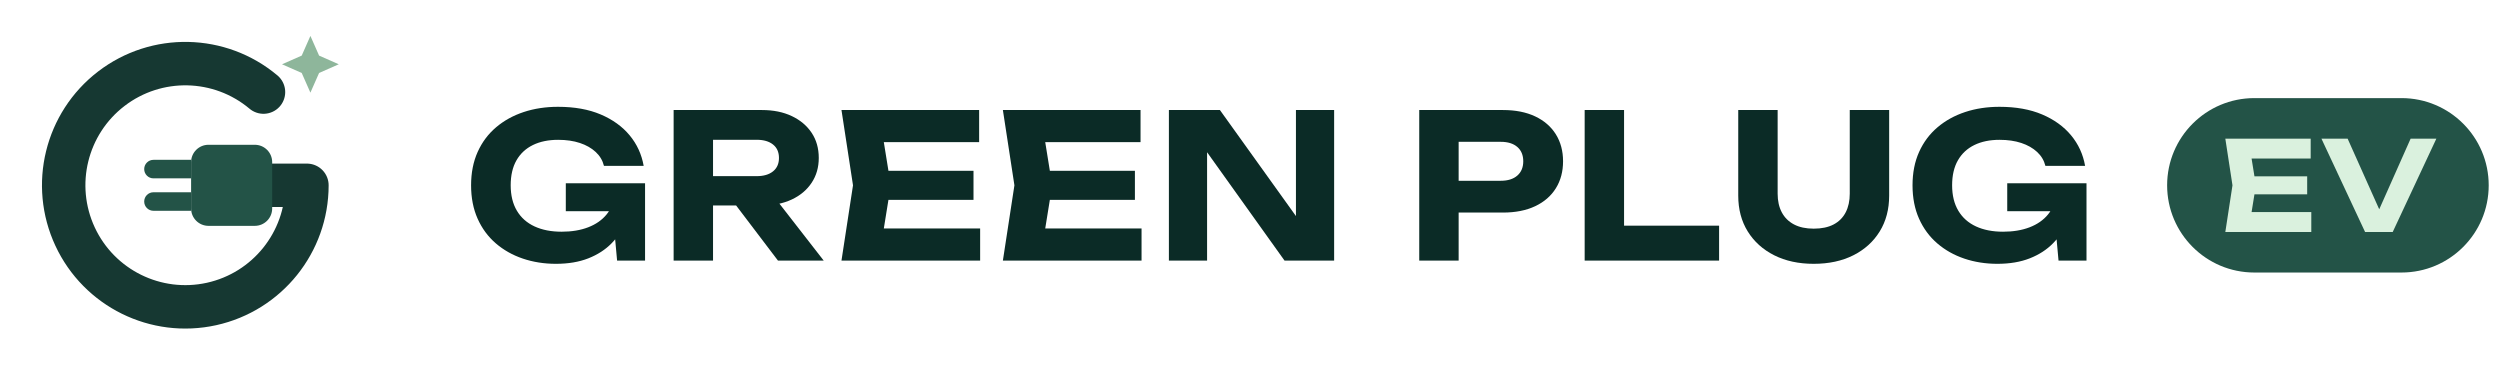
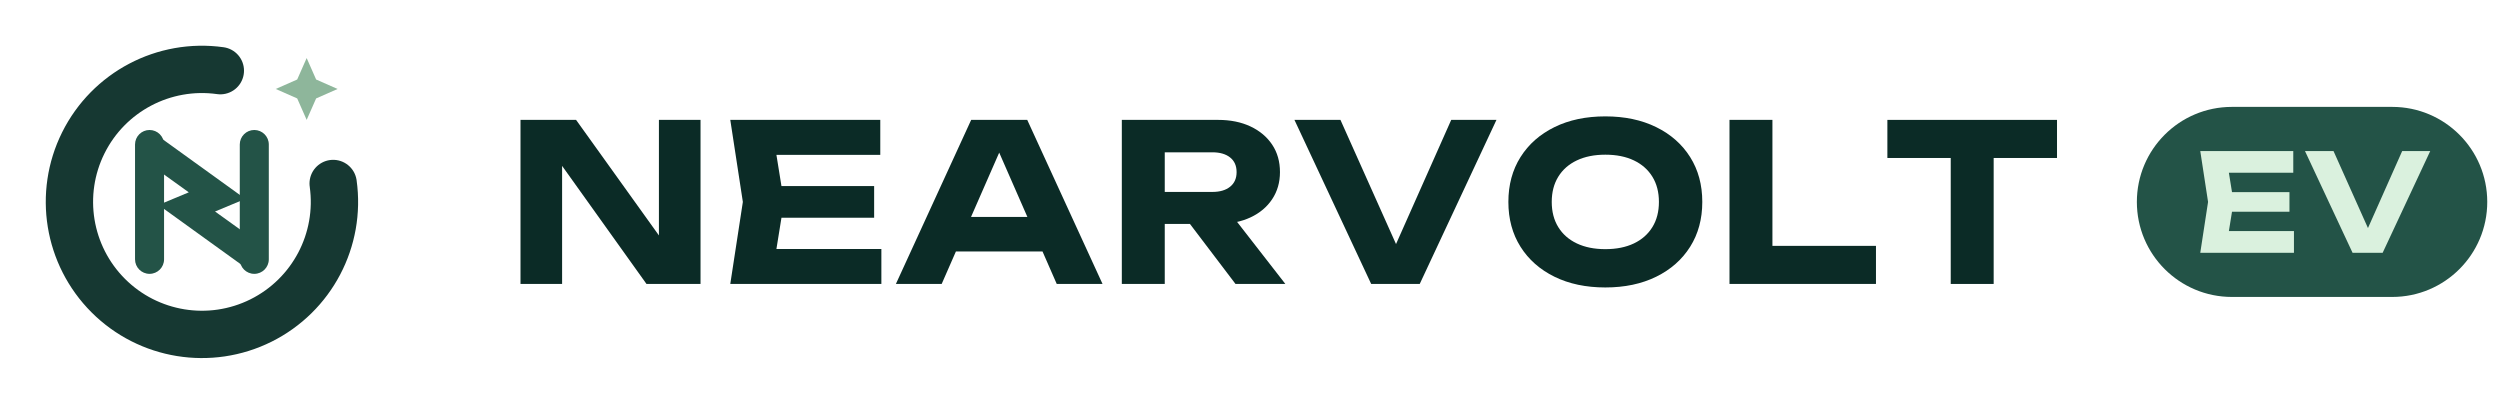
- <svg xmlns="http://www.w3.org/2000/svg" viewBox="0 0 431.7 64" role="img" aria-labelledby="t">
+ <svg xmlns="http://www.w3.org/2000/svg" viewBox="0 0 396.2 64" role="img" aria-labelledby="t">
  <g>
-     <path d="M45.5 15.9A21 21 0 1 0 53 32L44 32" fill="none" stroke="#163832" stroke-width="7.5" stroke-linecap="round" stroke-linejoin="round" />
-     <path d="M36 25h8a3 3 0 0 1 3 3v8a3 3 0 0 1-3 3h-8a3 3 0 0 1-3-3v-8a3 3 0 0 1 3-3Z" fill="#235347" />
-     <path d="M26.5 27.6h6.5v3.2h-6.5a1.6 1.6 0 0 1 0-3.2ZM26.5 33.2h6.5v3.2h-6.5a1.6 1.6 0 0 1 0-3.2Z" fill="#235347" />
-     <path d="M53.6 6.2l1.5 3.4 3.4 1.5-3.4 1.5-1.5 3.4-1.5-3.4-3.4-1.5 3.4-1.5Z" fill="#8EB69B" />
+     <path d="M52.8 29.08A21 21 0 1 1 34.92 11.2" fill="none" stroke="#163832" stroke-width="7.5" stroke-linecap="round" stroke-linejoin="round" />
+     <path d="M23.11 25.59 29.92 30.48 25.12 32.48 38.31 41.99 40.89 38.41 34.08 33.52 38.88 31.52 25.69 22.01Z" fill="#235347" />
+     <path d="M21.4 22.9a2.3 2.3 0 0 1 4.6 0v18.2a2.3 2.3 0 0 1 -4.6 0ZM38 22.9a2.3 2.3 0 0 1 4.6 0v18.2a2.3 2.3 0 0 1 -4.6 0Z" fill="#235347" />
+     <path d="M48.6 9.2l1.5 3.4 3.4 1.5-3.4 1.5-1.5 3.4-1.5-3.4-3.4-1.5 3.4-1.5Z" fill="#8EB69B" />
  </g>
  <g transform="translate(80 45.0)" fill="#0B2B26">
-     <path d="M29.035 -11.266Q28.947 -8.91 28.09 -6.778Q27.233 -4.646 25.613 -2.99Q23.993 -1.334 21.592 -0.389Q19.191 0.556 15.999 0.556Q12.949 0.556 10.288 -0.345Q7.627 -1.245 5.615 -2.978Q3.603 -4.711 2.476 -7.234Q1.348 -9.756 1.348 -13.0Q1.348 -16.244 2.484 -18.766Q3.62 -21.289 5.667 -23.022Q7.714 -24.755 10.436 -25.655Q13.158 -26.556 16.365 -26.556Q20.617 -26.556 23.722 -25.238Q26.827 -23.921 28.726 -21.632Q30.625 -19.343 31.147 -16.361H24.292Q23.946 -17.756 22.857 -18.763Q21.769 -19.77 20.129 -20.313Q18.489 -20.855 16.384 -20.855Q13.864 -20.855 12.025 -19.958Q10.187 -19.061 9.186 -17.318Q8.186 -15.575 8.186 -13.0Q8.186 -10.408 9.256 -8.612Q10.327 -6.816 12.305 -5.902Q14.283 -4.988 16.978 -4.988Q19.587 -4.988 21.574 -5.754Q23.562 -6.52 24.746 -7.968Q25.931 -9.416 26.106 -11.453ZM17.703 -8.53V-13.358H31.389V0.0H26.56L25.616 -10.357L26.938 -8.53Z" />
-     <path d="M41.032 -14.583H50.668Q52.461 -14.583 53.487 -15.411Q54.512 -16.239 54.512 -17.723Q54.512 -19.225 53.487 -20.044Q52.461 -20.863 50.668 -20.863H40.073L43.126 -24.171V0.0H36.322V-26.0H51.58Q54.513 -26.0 56.717 -24.959Q58.921 -23.918 60.153 -22.07Q61.385 -20.222 61.385 -17.723Q61.385 -15.294 60.153 -13.437Q58.921 -11.58 56.717 -10.548Q54.513 -9.516 51.58 -9.516H41.032ZM45.102 -12.168H52.774L62.238 0.0H54.339Z" />
-     <path d="M88.104 -15.508V-10.492H69.214V-15.508ZM73.821 -13.0 72.107 -2.377 69.305 -5.543H89.251V0.0H65.306L67.297 -13.0L65.306 -26.0H89.077V-20.457H69.305L72.107 -23.623Z" />
-     <path d="M115.976 -15.508V-10.492H97.086V-15.508ZM101.693 -13.0 99.979 -2.377 97.177 -5.543H117.123V0.0H93.178L95.169 -13.0L93.178 -26.0H116.949V-20.457H97.177L99.979 -23.623Z" />
-     <path d="M145.938 -4.683 143.783 -4.28V-26.0H150.378V0.0H141.813L126.301 -21.702L128.439 -22.104V0.0H121.845V-26.0H130.654Z" />
-     <path d="M179.544 -26.0Q182.774 -26.0 185.101 -24.898Q187.427 -23.796 188.668 -21.8Q189.909 -19.804 189.909 -17.148Q189.909 -14.491 188.668 -12.495Q187.427 -10.499 185.101 -9.397Q182.774 -8.295 179.544 -8.295H168.215V-13.785H179.159Q180.986 -13.785 182.011 -14.682Q183.036 -15.578 183.036 -17.148Q183.036 -18.735 182.011 -19.622Q180.986 -20.51 179.159 -20.51H168.825L171.878 -23.682V0.0H165.074V-26.0Z" />
-     <path d="M200.443 -26.0V-3.018L197.39 -6.037H216.853V0.0H193.64V-26.0Z" />
-     <path d="M226.963 -11.552Q226.963 -9.689 227.678 -8.335Q228.393 -6.981 229.782 -6.248Q231.17 -5.515 233.19 -5.515Q235.245 -5.515 236.624 -6.239Q238.004 -6.963 238.71 -8.326Q239.416 -9.689 239.416 -11.552V-26.0H246.22V-11.219Q246.22 -7.681 244.589 -5.037Q242.959 -2.392 240.035 -0.918Q237.111 0.556 233.19 0.556Q229.303 0.556 226.371 -0.918Q223.439 -2.392 221.799 -5.037Q220.16 -7.681 220.16 -11.219V-26.0H226.963Z" />
-     <path d="M277.942 -11.266Q277.854 -8.91 276.997 -6.778Q276.14 -4.646 274.52 -2.99Q272.9 -1.334 270.499 -0.389Q268.098 0.556 264.906 0.556Q261.856 0.556 259.195 -0.345Q256.533 -1.245 254.522 -2.978Q252.51 -4.711 251.382 -7.234Q250.255 -9.756 250.255 -13.0Q250.255 -16.244 251.391 -18.766Q252.527 -21.289 254.574 -23.022Q256.62 -24.755 259.343 -25.655Q262.065 -26.556 265.272 -26.556Q269.524 -26.556 272.629 -25.238Q275.733 -23.921 277.633 -21.632Q279.532 -19.343 280.054 -16.361H273.199Q272.853 -17.756 271.764 -18.763Q270.676 -19.77 269.036 -20.313Q267.395 -20.855 265.29 -20.855Q262.77 -20.855 260.932 -19.958Q259.094 -19.061 258.093 -17.318Q257.092 -15.575 257.092 -13.0Q257.092 -10.408 258.163 -8.612Q259.234 -6.816 261.212 -5.902Q263.19 -4.988 265.885 -4.988Q268.493 -4.988 270.481 -5.754Q272.468 -6.52 273.653 -7.968Q274.838 -9.416 275.012 -11.453ZM266.609 -8.53V-13.358H280.296V0.0H275.467L274.523 -10.357L275.845 -8.53Z" />
+     <path d="M26.581 -4.683 24.426 -4.28V-26.0H31.02V0.0H22.456L6.944 -21.702L9.082 -22.104V0.0H2.488V-26.0H11.297Z" />
+     <path d="M58.533 -15.508V-10.492H39.643V-15.508ZM44.25 -13.0 42.537 -2.377 39.734 -5.543H59.68V0.0H35.735L37.727 -13.0L35.735 -26.0H59.507V-20.457H39.734L42.537 -23.623Z" />
+     <path d="M69.248 -5.149V-10.625H87.184V-5.149ZM82.797 -26.0 94.729 0.0H87.472L77.338 -23.135H79.371L69.238 0.0H61.981L73.912 -26.0Z" />
+     <path d="M102.496 -14.583H112.132Q113.925 -14.583 114.951 -15.411Q115.976 -16.239 115.976 -17.723Q115.976 -19.225 114.951 -20.044Q113.925 -20.863 112.132 -20.863H101.537L104.59 -24.171V0.0H97.786V-26.0H113.044Q115.977 -26.0 118.181 -24.959Q120.385 -23.918 121.617 -22.07Q122.849 -20.222 122.849 -17.723Q122.849 -15.294 121.617 -13.437Q120.385 -11.58 118.181 -10.548Q115.977 -9.516 113.044 -9.516H102.496ZM106.566 -12.168H114.238L123.702 0.0H115.803Z" />
+     <path d="M142.71 -3.038H139.783L149.99 -26.0H157.159L144.999 0.0H137.304L125.143 -26.0H132.435Z" />
+     <path d="M174.413 0.556Q169.816 0.556 166.356 -1.143Q162.897 -2.841 160.972 -5.892Q159.047 -8.943 159.047 -13.0Q159.047 -17.057 160.972 -20.108Q162.897 -23.159 166.356 -24.857Q169.816 -26.556 174.413 -26.556Q179.009 -26.556 182.469 -24.857Q185.929 -23.159 187.854 -20.108Q189.779 -17.057 189.779 -13.0Q189.779 -8.943 187.854 -5.892Q185.929 -2.841 182.469 -1.143Q179.009 0.556 174.413 0.556ZM174.413 -5.515Q177.037 -5.515 178.936 -6.42Q180.835 -7.325 181.871 -9.007Q182.906 -10.688 182.906 -13.0Q182.906 -15.312 181.871 -16.993Q180.835 -18.675 178.936 -19.58Q177.037 -20.485 174.413 -20.485Q171.806 -20.485 169.898 -19.58Q167.991 -18.675 166.955 -16.993Q165.92 -15.312 165.92 -13.0Q165.92 -10.688 166.955 -9.007Q167.991 -7.325 169.898 -6.42Q171.806 -5.515 174.413 -5.515Z" />
+     <path d="M200.894 -26.0V-3.018L197.841 -6.037H217.304V0.0H194.09V-26.0Z" />
+     <path d="M229.152 -23.001H235.956V0.0H229.152ZM219.112 -26.0H245.995V-19.963H219.112Z" />
  </g>
-   <rect x="374.22" y="16.94" width="55.53" height="30.12" rx="15.06" fill="#235347" />
-   <g transform="translate(383.22 40.06)" fill="#DAF1DE">
+   <rect x="338.65" y="16.94" width="55.53" height="30.12" rx="15.06" fill="#235347" />
+   <g transform="translate(347.65 40.06)" fill="#DAF1DE">
    <path d="M15.184 -9.615V-6.505H3.472V-9.615ZM6.329 -8.06 5.266 -1.474 3.529 -3.437H15.895V0.0H1.049L2.284 -8.06L1.049 -16.12H15.788V-12.683H3.529L5.266 -14.646Z" />
    <path d="M28.535 -1.883H26.721L33.049 -16.12H37.494L29.954 0.0H25.183L17.644 -16.12H22.165Z" />
  </g>
</svg>
